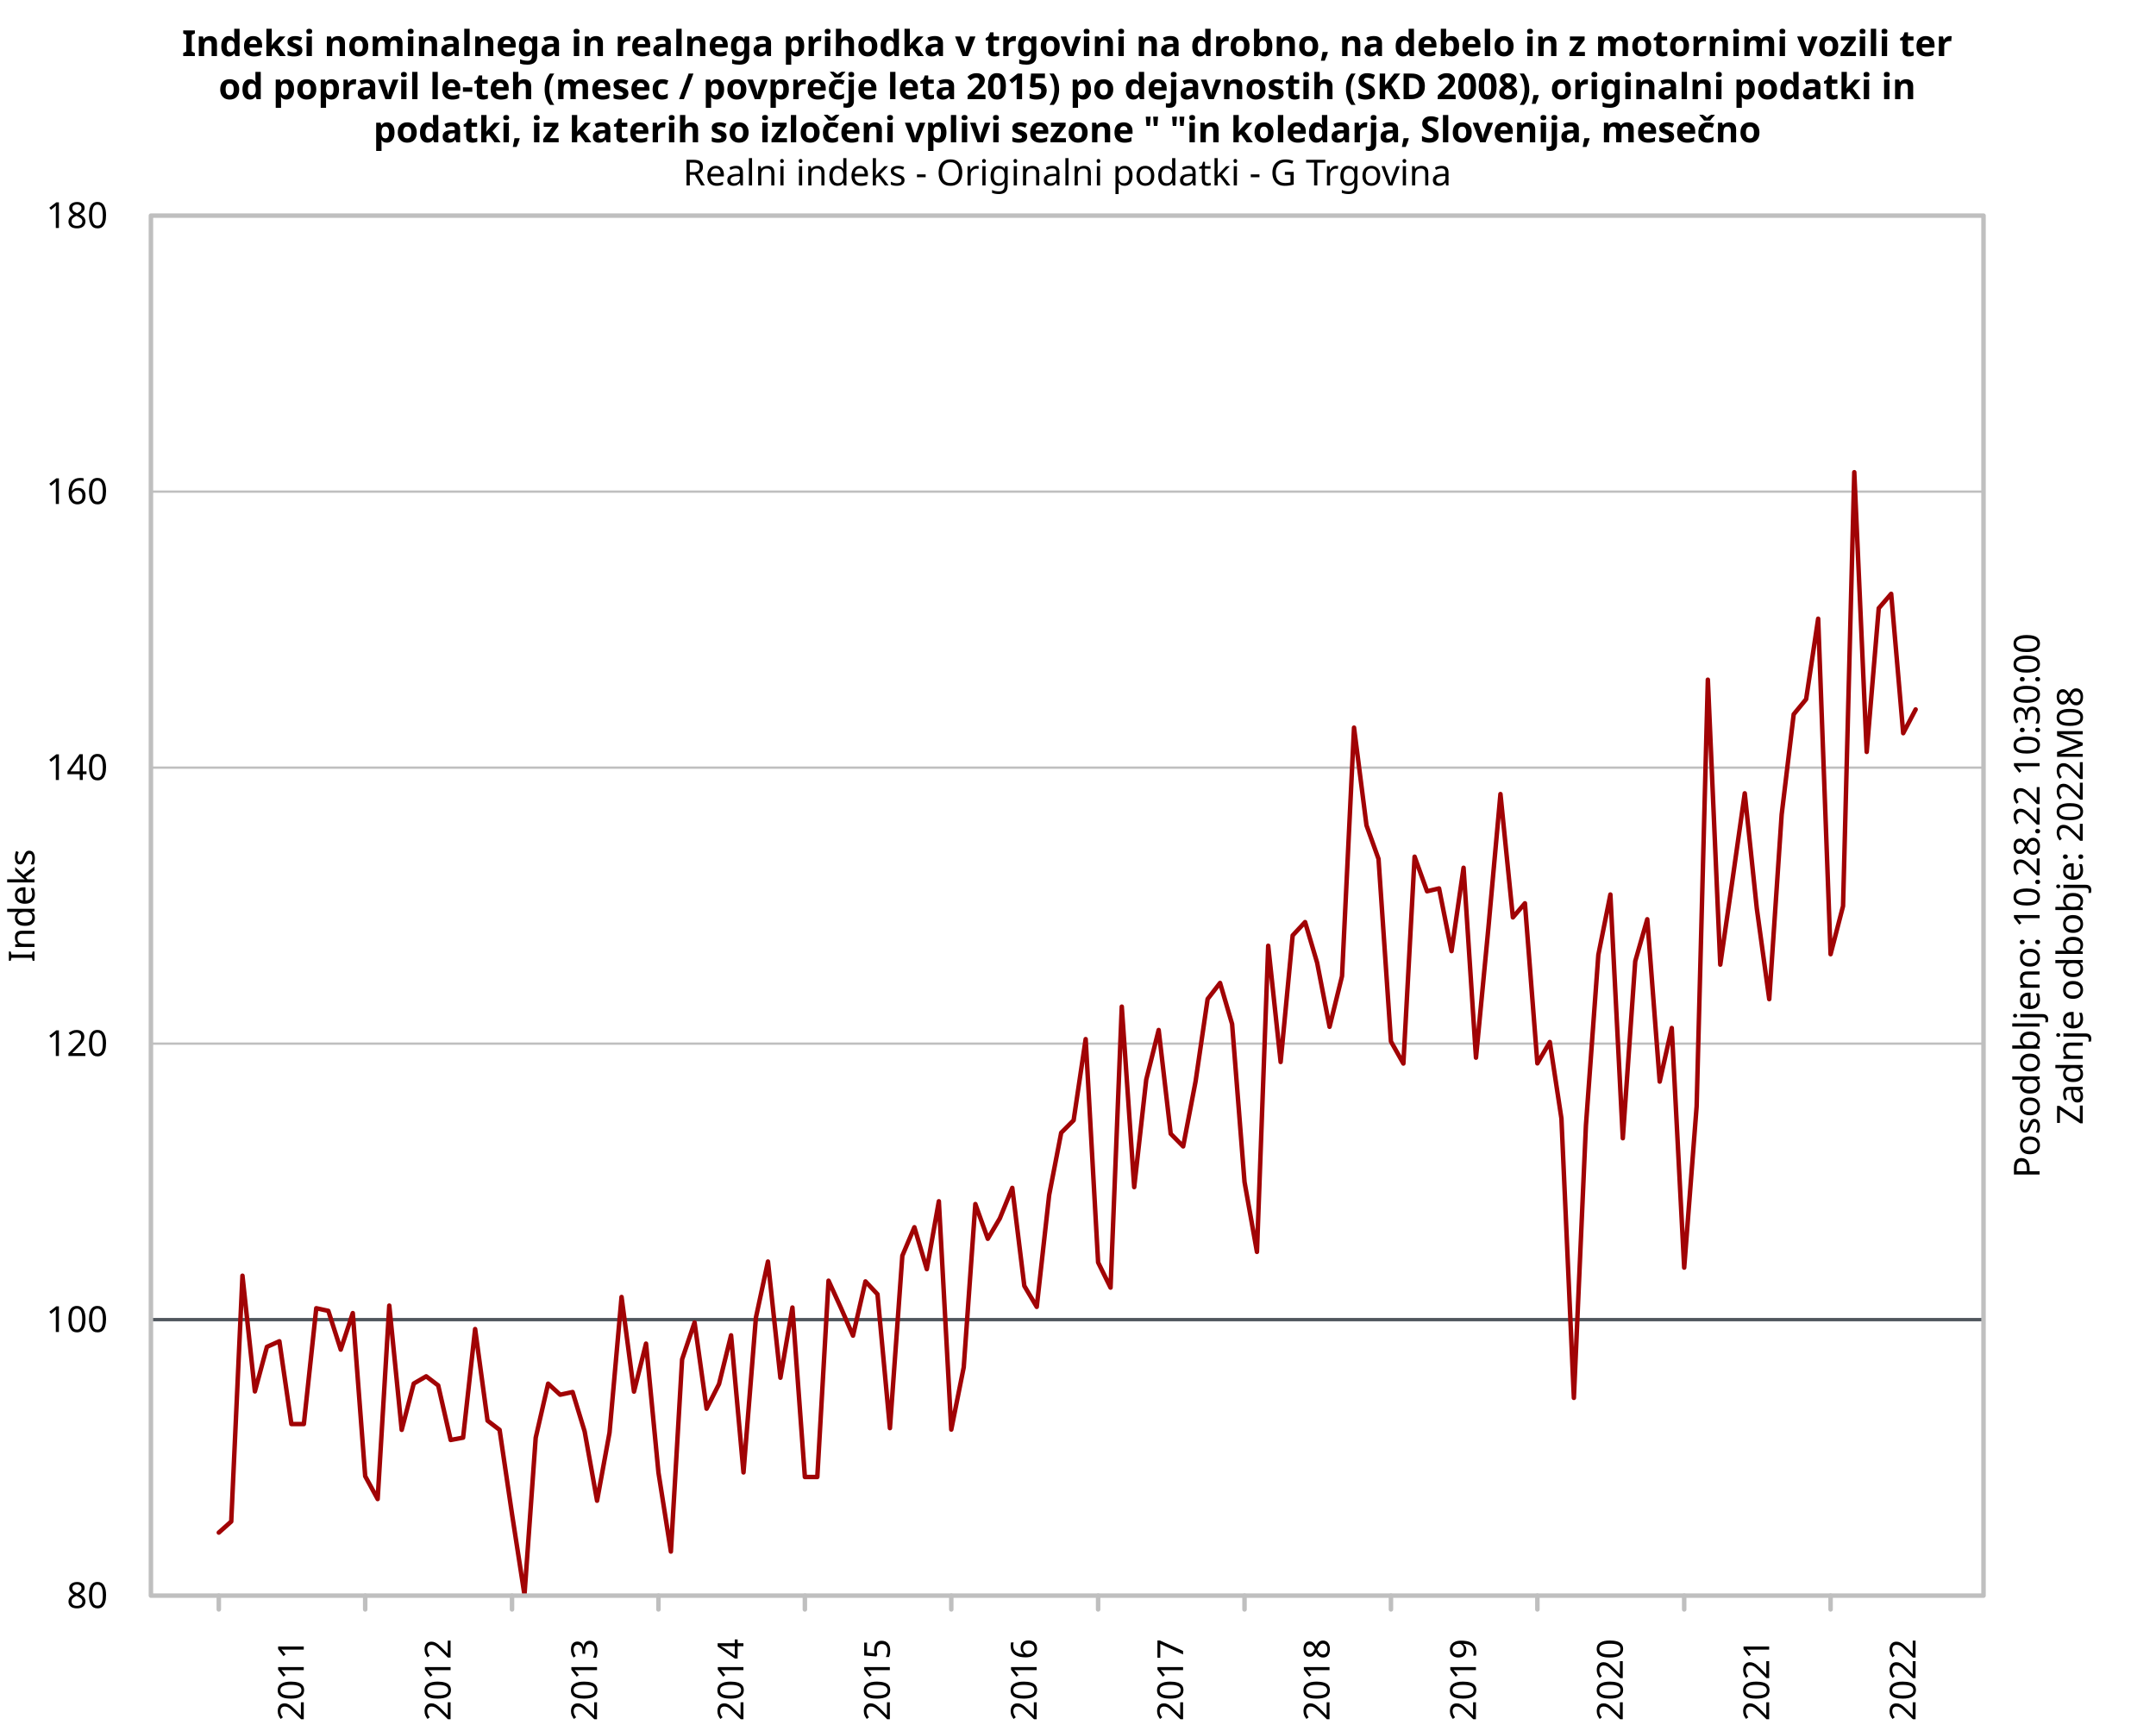
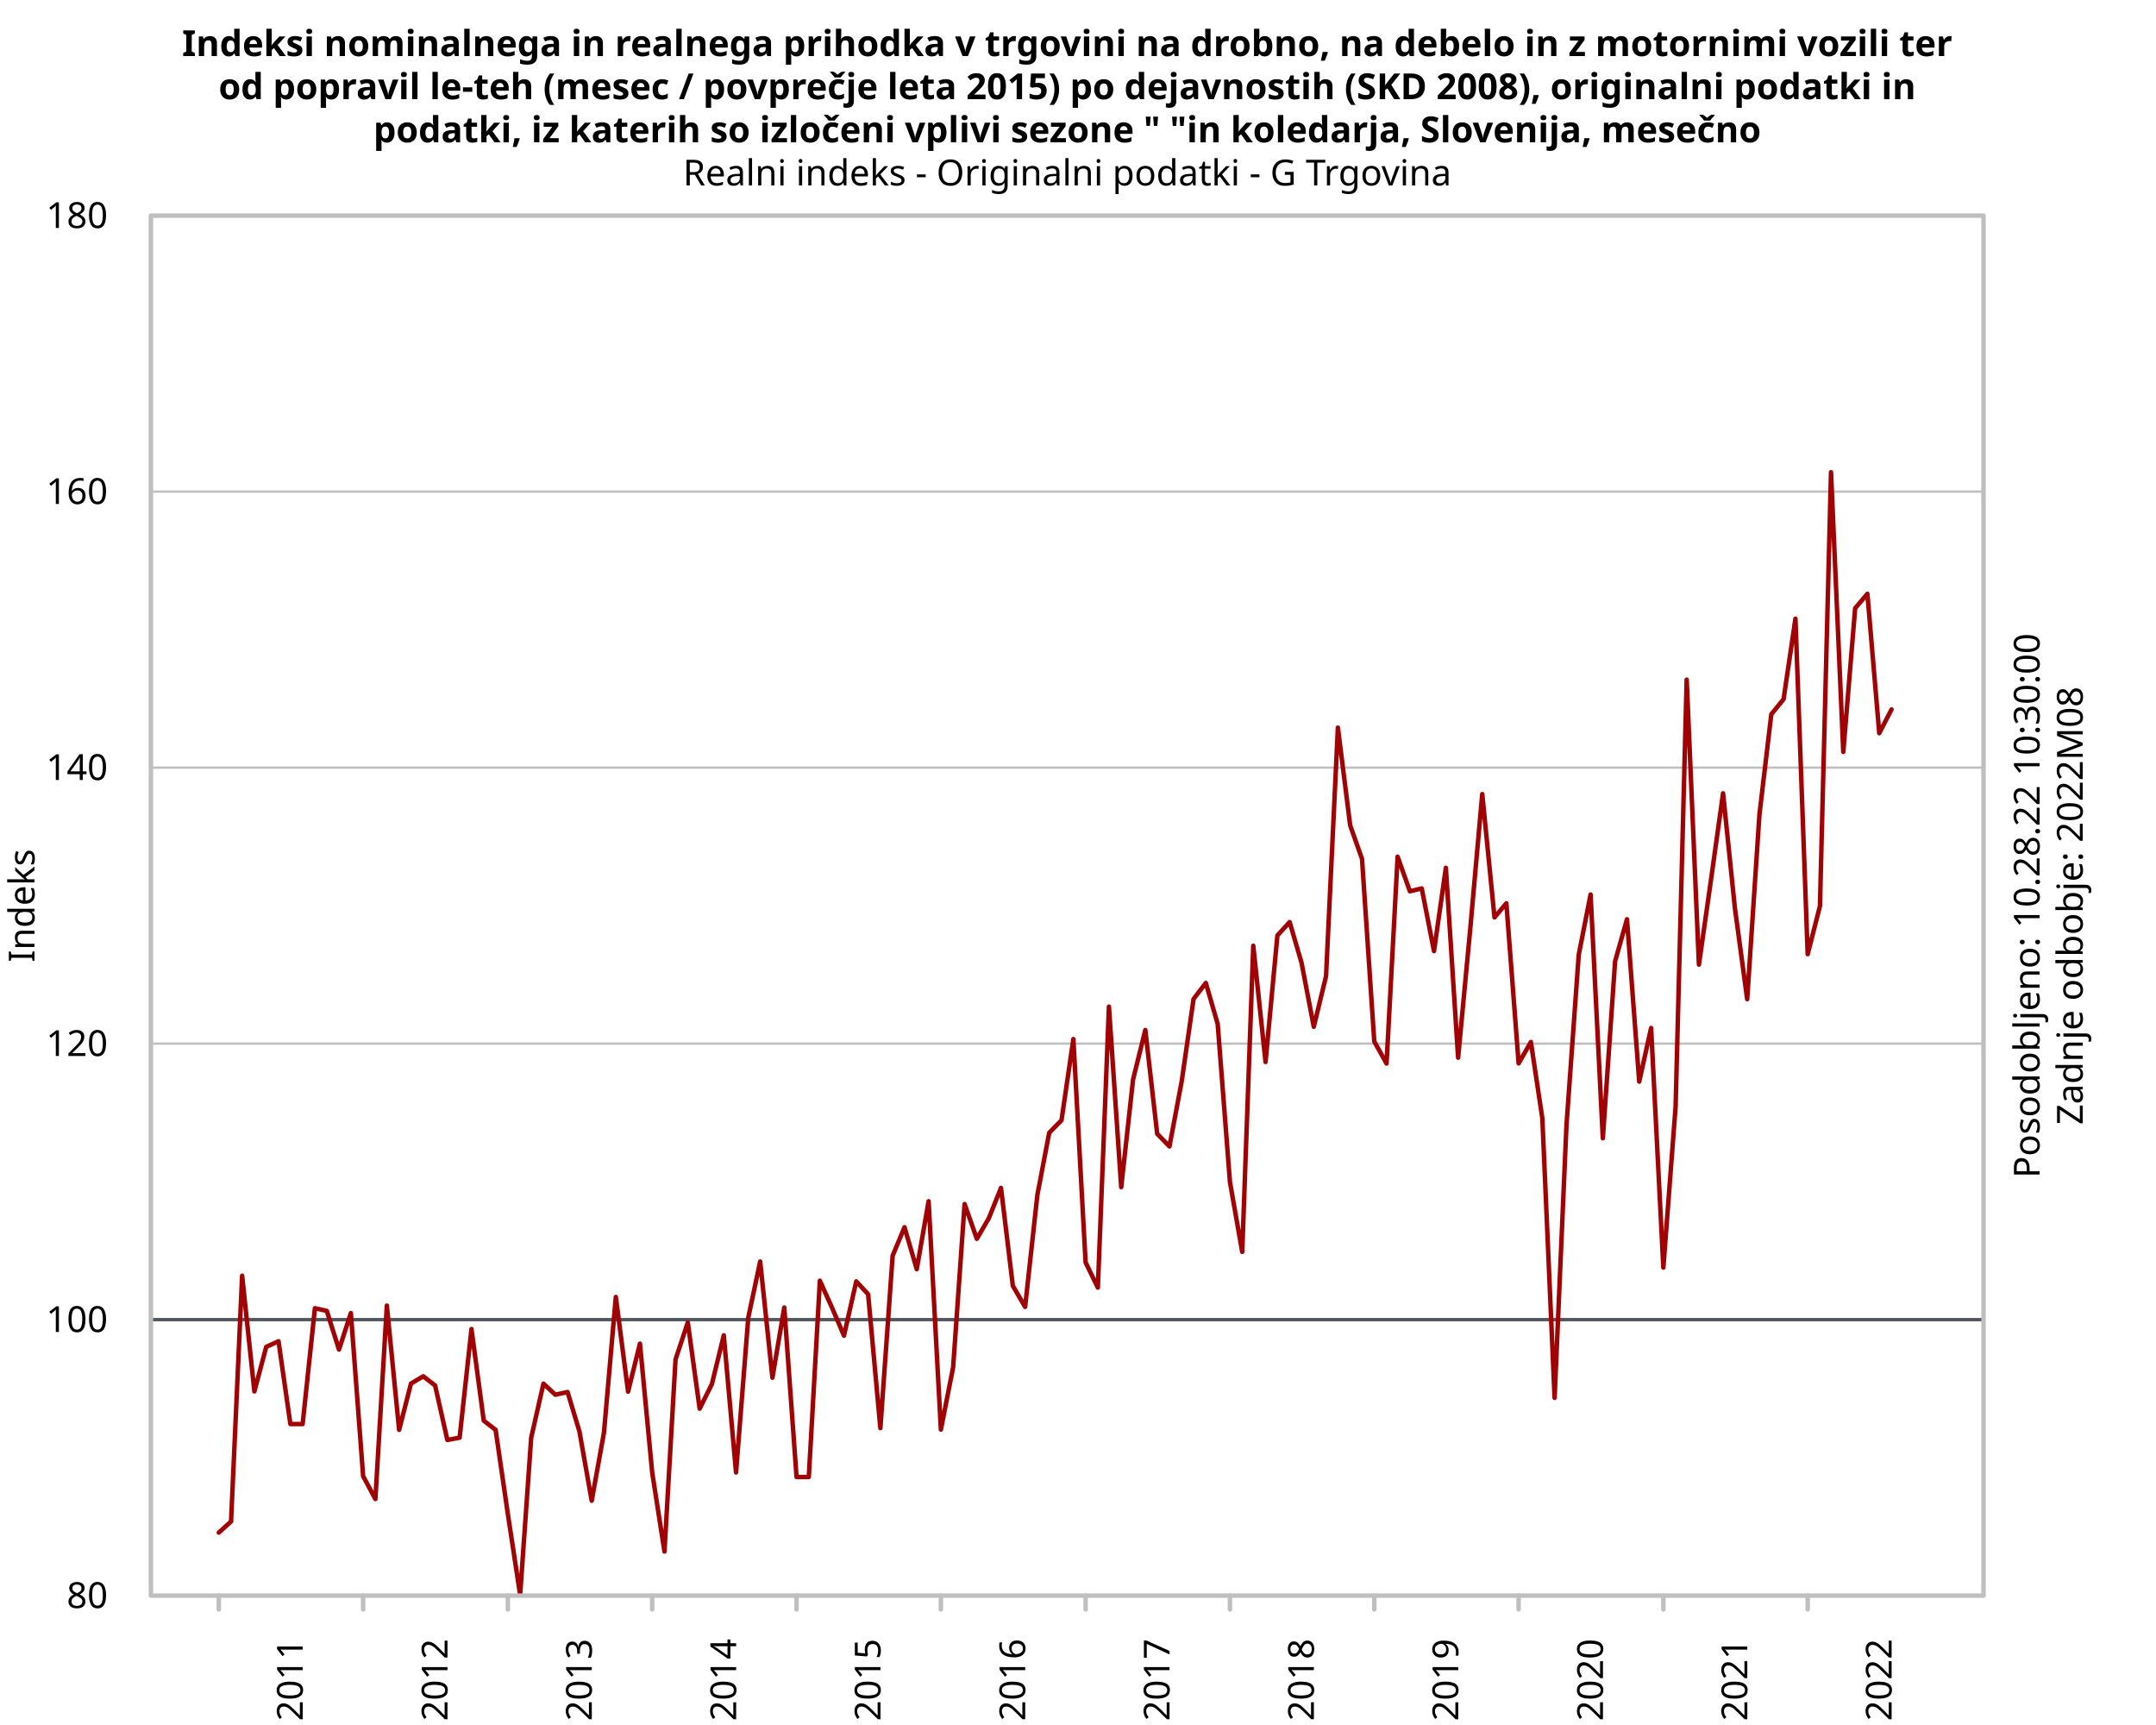
<svg xmlns="http://www.w3.org/2000/svg" class="svglite" data-engine-version="2.0" width="720.00pt" height="576.00pt" viewBox="0 0 720.00 576.00">
  <defs>
    <style type="text/css">
    .svglite line, .svglite polyline, .svglite polygon, .svglite path, .svglite rect, .svglite circle {
      fill: none;
      stroke: #000000;
      stroke-linecap: round;
      stroke-linejoin: round;
      stroke-miterlimit: 10.00;
    }
  </style>
  </defs>
  <rect width="100%" height="100%" style="stroke: none; fill: #FFFFFF;" />
  <defs>
    <clipPath id="cpMC4wMHw3MjAuMDB8MC4wMHw1NzYuMDA=">
      <rect x="0.00" y="0.00" width="720.00" height="576.00" />
    </clipPath>
  </defs>
  <g clip-path="url(#cpMC4wMHw3MjAuMDB8MC4wMHw1NzYuMDA=)">
</g>
  <defs>
    <clipPath id="cpNTAuNDB8NjYyLjQwfDcyLjAwfDUzMi44MA==">
      <rect x="50.40" y="72.00" width="612.00" height="460.80" />
    </clipPath>
  </defs>
  <g clip-path="url(#cpNTAuNDB8NjYyLjQwfDcyLjAwfDUzMi44MA==)">
    <line x1="50.40" y1="532.80" x2="662.40" y2="532.80" style="stroke-width: 0.75; stroke: #BFBFBF;" />
    <line x1="50.40" y1="440.64" x2="662.40" y2="440.64" style="stroke-width: 0.75; stroke: #BFBFBF;" />
    <line x1="50.40" y1="348.48" x2="662.40" y2="348.48" style="stroke-width: 0.75; stroke: #BFBFBF;" />
    <line x1="50.40" y1="256.32" x2="662.40" y2="256.32" style="stroke-width: 0.75; stroke: #BFBFBF;" />
    <line x1="50.40" y1="164.16" x2="662.40" y2="164.16" style="stroke-width: 0.75; stroke: #BFBFBF;" />
    <line x1="50.40" y1="72.00" x2="662.40" y2="72.00" style="stroke-width: 0.75; stroke: #BFBFBF;" />
  </g>
  <g clip-path="url(#cpMC4wMHw3MjAuMDB8MC4wMHw1NzYuMDA=)">
</g>
  <g clip-path="url(#cpNTAuNDB8NjYyLjQwfDcyLjAwfDUzMi44MA==)">
    <line x1="50.40" y1="440.64" x2="662.40" y2="440.64" style="stroke-width: 1.12; stroke: #50575E;" />
-     <polyline points="73.07,511.75 77.22,508.05 80.97,425.98 85.12,464.61 89.14,449.73 93.30,447.87 97.31,475.50 101.47,475.51 105.62,436.84 109.64,437.71 113.79,450.65 117.81,438.46 121.96,492.92 126.12,500.55 130.00,435.96 134.15,477.45 138.17,461.99 142.33,459.57 146.34,462.62 150.50,480.83 154.65,480.05 158.67,443.79 162.82,474.38 166.84,477.45 170.99,505.58 175.15,532.52 178.90,480.08 183.05,462.02 187.07,465.71 191.22,464.82 195.24,477.97 199.39,501.11 203.55,478.39 207.57,433.08 211.72,464.68 215.74,448.65 219.89,491.68 224.04,518.08 227.79,453.92 231.95,441.59 235.97,470.38 240.12,462.15 244.14,445.88 248.29,491.66 252.44,439.96 256.46,421.25 260.62,460.04 264.63,436.60 268.79,493.19 272.94,493.19 276.69,427.64 280.84,436.74 284.86,445.99 289.02,427.88 293.04,432.16 297.19,476.87 301.34,419.31 305.36,409.79 309.51,423.79 313.53,401.12 317.68,477.35 321.84,456.55 325.72,402.05 329.88,413.65 333.89,406.85 338.05,396.65 342.07,429.37 346.22,436.38 350.37,399.02 354.39,378.24 358.54,374.07 362.56,346.97 366.72,421.54 370.87,429.95 374.62,336.13 378.77,396.39 382.79,360.48 386.94,343.93 390.96,378.57 395.12,382.80 399.27,361.08 403.29,333.58 407.44,328.22 411.46,341.93 415.61,394.67 419.76,418.02 423.52,315.80 427.67,354.61 431.69,312.36 435.84,307.90 439.86,321.48 444.01,342.86 448.17,325.97 452.18,242.97 456.34,275.59 460.36,286.81 464.51,347.76 468.66,355.13 472.41,286.06 476.57,297.61 480.58,296.66 484.74,317.59 488.76,289.76 492.91,353.17 497.06,309.75 501.08,265.15 505.23,306.33 509.25,301.62 513.41,355.07 517.56,347.94 521.44,373.46 525.60,466.76 529.62,375.83 533.77,318.83 537.79,298.69 541.94,380.07 546.09,320.97 550.11,306.95 554.26,361.16 558.28,343.26 562.44,423.27 566.59,369.50 570.34,226.96 574.49,322.10 578.51,294.19 582.66,264.90 586.68,303.29 590.84,333.63 594.99,271.97 599.01,238.51 603.16,233.47 607.18,206.59 611.33,318.62 615.49,302.56 619.24,157.68 623.39,251.07 627.41,203.10 631.56,198.28 635.58,244.82 639.73,236.89 " style="stroke-width: 1.50; stroke: #A10305;" />
+     <polyline points="73.07,511.75 77.16,508.05 80.86,425.98 84.95,464.61 88.91,449.73 93.01,447.87 96.97,475.50 101.06,475.51 105.16,436.84 109.12,437.71 113.21,450.65 117.17,438.46 121.27,492.92 125.36,500.55 129.19,435.96 133.29,477.45 137.25,461.99 141.34,459.57 145.30,462.62 149.40,480.83 153.49,480.05 157.45,443.79 161.55,474.38 165.51,477.45 169.60,505.58 173.70,532.52 177.39,480.08 181.49,462.02 185.45,465.71 189.54,464.82 193.50,477.97 197.60,501.11 201.69,478.39 205.65,433.08 209.75,464.68 213.71,448.65 217.80,491.68 221.90,518.08 225.60,453.92 229.69,441.59 233.65,470.38 237.74,462.15 241.71,445.88 245.80,491.66 249.89,439.96 253.86,421.25 257.95,460.04 261.91,436.60 266.01,493.19 270.10,493.19 273.80,427.64 277.89,436.74 281.85,445.99 285.95,427.88 289.91,432.16 294.00,476.87 298.10,419.31 302.06,409.79 306.15,423.79 310.11,401.12 314.21,477.35 318.30,456.55 322.13,402.05 326.22,413.65 330.19,406.85 334.28,396.65 338.24,429.37 342.34,436.38 346.43,399.02 350.39,378.24 354.49,374.07 358.45,346.97 362.54,421.54 366.63,429.95 370.33,336.13 374.43,396.39 378.39,360.48 382.48,343.93 386.44,378.57 390.54,382.80 394.63,361.08 398.59,333.58 402.69,328.22 406.65,341.93 410.74,394.67 414.84,418.02 418.53,315.80 422.63,354.61 426.59,312.36 430.68,307.90 434.65,321.48 438.74,342.86 442.83,325.97 446.79,242.97 450.89,275.59 454.85,286.81 458.94,347.76 463.04,355.13 466.74,286.06 470.83,297.61 474.79,296.66 478.89,317.59 482.85,289.76 486.94,353.17 491.03,309.75 495.00,265.15 499.09,306.33 503.05,301.62 507.15,355.07 511.24,347.94 515.07,373.46 519.16,466.76 523.12,375.83 527.22,318.83 531.18,298.69 535.27,380.07 539.37,320.97 543.33,306.95 547.42,361.16 551.39,343.26 555.48,423.27 559.57,369.50 563.27,226.96 567.36,322.10 571.33,294.19 575.42,264.90 579.38,303.29 583.48,333.63 587.57,271.97 591.53,238.51 595.63,233.47 599.59,206.59 603.68,318.62 607.77,302.56 611.47,157.68 615.57,251.07 619.53,203.10 623.62,198.28 627.58,244.82 631.68,236.89 " style="stroke-width: 1.50; stroke: #A10305;" />
  </g>
  <g clip-path="url(#cpMC4wMHw3MjAuMDB8MC4wMHw1NzYuMDA=)">
    <line x1="73.07" y1="532.80" x2="73.07" y2="537.41" style="stroke-width: 1.50; stroke: #BFBFBF;" />
-     <line x1="121.96" y1="532.80" x2="121.96" y2="537.41" style="stroke-width: 1.50; stroke: #BFBFBF;" />
-     <line x1="170.99" y1="532.80" x2="170.99" y2="537.41" style="stroke-width: 1.50; stroke: #BFBFBF;" />
-     <line x1="219.89" y1="532.80" x2="219.89" y2="537.41" style="stroke-width: 1.50; stroke: #BFBFBF;" />
-     <line x1="268.79" y1="532.80" x2="268.79" y2="537.41" style="stroke-width: 1.50; stroke: #BFBFBF;" />
-     <line x1="317.68" y1="532.80" x2="317.68" y2="537.41" style="stroke-width: 1.50; stroke: #BFBFBF;" />
-     <line x1="366.72" y1="532.80" x2="366.72" y2="537.41" style="stroke-width: 1.50; stroke: #BFBFBF;" />
-     <line x1="415.61" y1="532.80" x2="415.61" y2="537.41" style="stroke-width: 1.50; stroke: #BFBFBF;" />
-     <line x1="464.51" y1="532.80" x2="464.51" y2="537.41" style="stroke-width: 1.50; stroke: #BFBFBF;" />
-     <line x1="513.41" y1="532.80" x2="513.41" y2="537.41" style="stroke-width: 1.50; stroke: #BFBFBF;" />
-     <line x1="562.44" y1="532.80" x2="562.44" y2="537.41" style="stroke-width: 1.50; stroke: #BFBFBF;" />
-     <line x1="611.33" y1="532.80" x2="611.33" y2="537.41" style="stroke-width: 1.50; stroke: #BFBFBF;" />
-     <text transform="translate(101.44,547.20) rotate(-90)" text-anchor="end" style="font-size: 12.00px; font-family: sans;" textLength="26.70px" lengthAdjust="spacingAndGlyphs">2011</text>
-     <text transform="translate(150.47,547.20) rotate(-90)" text-anchor="end" style="font-size: 12.00px; font-family: sans;" textLength="26.70px" lengthAdjust="spacingAndGlyphs">2012</text>
-     <text transform="translate(199.37,547.20) rotate(-90)" text-anchor="end" style="font-size: 12.00px; font-family: sans;" textLength="26.70px" lengthAdjust="spacingAndGlyphs">2013</text>
-     <text transform="translate(248.27,547.20) rotate(-90)" text-anchor="end" style="font-size: 12.00px; font-family: sans;" textLength="26.70px" lengthAdjust="spacingAndGlyphs">2014</text>
-     <text transform="translate(297.16,547.20) rotate(-90)" text-anchor="end" style="font-size: 12.00px; font-family: sans;" textLength="26.70px" lengthAdjust="spacingAndGlyphs">2015</text>
-     <text transform="translate(346.20,547.20) rotate(-90)" text-anchor="end" style="font-size: 12.00px; font-family: sans;" textLength="26.70px" lengthAdjust="spacingAndGlyphs">2016</text>
-     <text transform="translate(395.09,547.20) rotate(-90)" text-anchor="end" style="font-size: 12.00px; font-family: sans;" textLength="26.70px" lengthAdjust="spacingAndGlyphs">2017</text>
-     <text transform="translate(443.99,547.20) rotate(-90)" text-anchor="end" style="font-size: 12.00px; font-family: sans;" textLength="26.70px" lengthAdjust="spacingAndGlyphs">2018</text>
-     <text transform="translate(492.89,547.20) rotate(-90)" text-anchor="end" style="font-size: 12.00px; font-family: sans;" textLength="26.70px" lengthAdjust="spacingAndGlyphs">2019</text>
-     <text transform="translate(541.92,547.20) rotate(-90)" text-anchor="end" style="font-size: 12.00px; font-family: sans;" textLength="26.70px" lengthAdjust="spacingAndGlyphs">2020</text>
-     <text transform="translate(590.81,547.20) rotate(-90)" text-anchor="end" style="font-size: 12.00px; font-family: sans;" textLength="26.70px" lengthAdjust="spacingAndGlyphs">2021</text>
-     <text transform="translate(639.71,547.20) rotate(-90)" text-anchor="end" style="font-size: 12.00px; font-family: sans;" textLength="26.70px" lengthAdjust="spacingAndGlyphs">2022</text>
+     <line x1="121.27" y1="532.80" x2="121.27" y2="537.41" style="stroke-width: 1.50; stroke: #BFBFBF;" />
+     <line x1="169.60" y1="532.80" x2="169.60" y2="537.41" style="stroke-width: 1.50; stroke: #BFBFBF;" />
+     <line x1="217.80" y1="532.80" x2="217.80" y2="537.41" style="stroke-width: 1.50; stroke: #BFBFBF;" />
+     <line x1="266.01" y1="532.80" x2="266.01" y2="537.41" style="stroke-width: 1.50; stroke: #BFBFBF;" />
+     <line x1="314.21" y1="532.80" x2="314.21" y2="537.41" style="stroke-width: 1.50; stroke: #BFBFBF;" />
+     <line x1="362.54" y1="532.80" x2="362.54" y2="537.41" style="stroke-width: 1.50; stroke: #BFBFBF;" />
+     <line x1="410.74" y1="532.80" x2="410.74" y2="537.41" style="stroke-width: 1.50; stroke: #BFBFBF;" />
+     <line x1="458.94" y1="532.80" x2="458.94" y2="537.41" style="stroke-width: 1.50; stroke: #BFBFBF;" />
+     <line x1="507.15" y1="532.80" x2="507.15" y2="537.41" style="stroke-width: 1.50; stroke: #BFBFBF;" />
+     <line x1="555.48" y1="532.80" x2="555.48" y2="537.41" style="stroke-width: 1.50; stroke: #BFBFBF;" />
+     <line x1="603.68" y1="532.80" x2="603.68" y2="537.41" style="stroke-width: 1.50; stroke: #BFBFBF;" />
+     <text transform="translate(101.10,547.20) rotate(-90)" text-anchor="end" style="font-size: 12.00px; font-family: sans;" textLength="26.70px" lengthAdjust="spacingAndGlyphs">2011</text>
+     <text transform="translate(149.43,547.20) rotate(-90)" text-anchor="end" style="font-size: 12.00px; font-family: sans;" textLength="26.70px" lengthAdjust="spacingAndGlyphs">2012</text>
+     <text transform="translate(197.63,547.20) rotate(-90)" text-anchor="end" style="font-size: 12.00px; font-family: sans;" textLength="26.70px" lengthAdjust="spacingAndGlyphs">2013</text>
+     <text transform="translate(245.84,547.20) rotate(-90)" text-anchor="end" style="font-size: 12.00px; font-family: sans;" textLength="26.70px" lengthAdjust="spacingAndGlyphs">2014</text>
+     <text transform="translate(294.04,547.20) rotate(-90)" text-anchor="end" style="font-size: 12.00px; font-family: sans;" textLength="26.70px" lengthAdjust="spacingAndGlyphs">2015</text>
+     <text transform="translate(342.37,547.20) rotate(-90)" text-anchor="end" style="font-size: 12.00px; font-family: sans;" textLength="26.70px" lengthAdjust="spacingAndGlyphs">2016</text>
+     <text transform="translate(390.57,547.20) rotate(-90)" text-anchor="end" style="font-size: 12.00px; font-family: sans;" textLength="26.70px" lengthAdjust="spacingAndGlyphs">2017</text>
+     <text transform="translate(438.77,547.20) rotate(-90)" text-anchor="end" style="font-size: 12.00px; font-family: sans;" textLength="26.70px" lengthAdjust="spacingAndGlyphs">2018</text>
+     <text transform="translate(486.98,547.20) rotate(-90)" text-anchor="end" style="font-size: 12.00px; font-family: sans;" textLength="26.70px" lengthAdjust="spacingAndGlyphs">2019</text>
+     <text transform="translate(535.31,547.20) rotate(-90)" text-anchor="end" style="font-size: 12.00px; font-family: sans;" textLength="26.70px" lengthAdjust="spacingAndGlyphs">2020</text>
+     <text transform="translate(583.51,547.20) rotate(-90)" text-anchor="end" style="font-size: 12.00px; font-family: sans;" textLength="26.70px" lengthAdjust="spacingAndGlyphs">2021</text>
+     <text transform="translate(631.71,547.20) rotate(-90)" text-anchor="end" style="font-size: 12.00px; font-family: sans;" textLength="26.70px" lengthAdjust="spacingAndGlyphs">2022</text>
    <text x="36.00" y="536.93" text-anchor="end" style="font-size: 12.00px; font-family: sans;" textLength="13.35px" lengthAdjust="spacingAndGlyphs">80</text>
    <text x="36.00" y="444.77" text-anchor="end" style="font-size: 12.00px; font-family: sans;" textLength="20.02px" lengthAdjust="spacingAndGlyphs">100</text>
    <text x="36.00" y="352.61" text-anchor="end" style="font-size: 12.00px; font-family: sans;" textLength="20.02px" lengthAdjust="spacingAndGlyphs">120</text>
    <text x="36.00" y="260.45" text-anchor="end" style="font-size: 12.00px; font-family: sans;" textLength="20.02px" lengthAdjust="spacingAndGlyphs">140</text>
    <text x="36.00" y="168.29" text-anchor="end" style="font-size: 12.00px; font-family: sans;" textLength="20.02px" lengthAdjust="spacingAndGlyphs">160</text>
    <text x="36.00" y="76.13" text-anchor="end" style="font-size: 12.00px; font-family: sans;" textLength="20.02px" lengthAdjust="spacingAndGlyphs">180</text>
    <polygon points="50.40,532.80 662.40,532.80 662.40,72.00 50.40,72.00 " style="stroke-width: 1.50; stroke: #BFBFBF; fill: none;" />
    <text x="356.40" y="18.72" text-anchor="middle" style="font-size: 12.00px; font-weight: bold; font-family: sans;" textLength="515.67px" lengthAdjust="spacingAndGlyphs">Indeksi nominalnega in realnega prihodka v trgovini na drobno, na debelo in z motornimi vozili ter</text>
    <text x="356.40" y="33.12" text-anchor="middle" style="font-size: 12.00px; font-weight: bold; font-family: sans;" textLength="509.67px" lengthAdjust="spacingAndGlyphs">od popravil le-teh (mesec / povprečje leta 2015) po dejavnostih (SKD 2008), originalni podatki in</text>
    <text x="356.40" y="47.52" text-anchor="middle" style="font-size: 12.00px; font-weight: bold; font-family: sans;" textLength="412.12px" lengthAdjust="spacingAndGlyphs">podatki, iz katerih so izločeni vplivi sezone " "in koledarja, Slovenija, mesečno</text>
    <text x="356.40" y="61.92" text-anchor="middle" style="font-size: 12.00px; font-family: sans;" textLength="245.46px" lengthAdjust="spacingAndGlyphs">Realni indeks - Originalni podatki - G Trgovina</text>
    <text transform="translate(11.52,302.40) rotate(-90)" text-anchor="middle" style="font-size: 12.00px; font-family: sans;" textLength="35.37px" lengthAdjust="spacingAndGlyphs">Indeks</text>
    <text transform="translate(681.12,302.40) rotate(-90)" text-anchor="middle" style="font-size: 12.00px; font-family: sans;" textLength="176.16px" lengthAdjust="spacingAndGlyphs">Posodobljeno: 10.28.22 10:30:00</text>
    <text transform="translate(695.52,302.40) rotate(-90)" text-anchor="middle" style="font-size: 12.00px; font-family: sans;" textLength="139.45px" lengthAdjust="spacingAndGlyphs">Zadnje odbobje: 2022M08</text>
  </g>
</svg>
